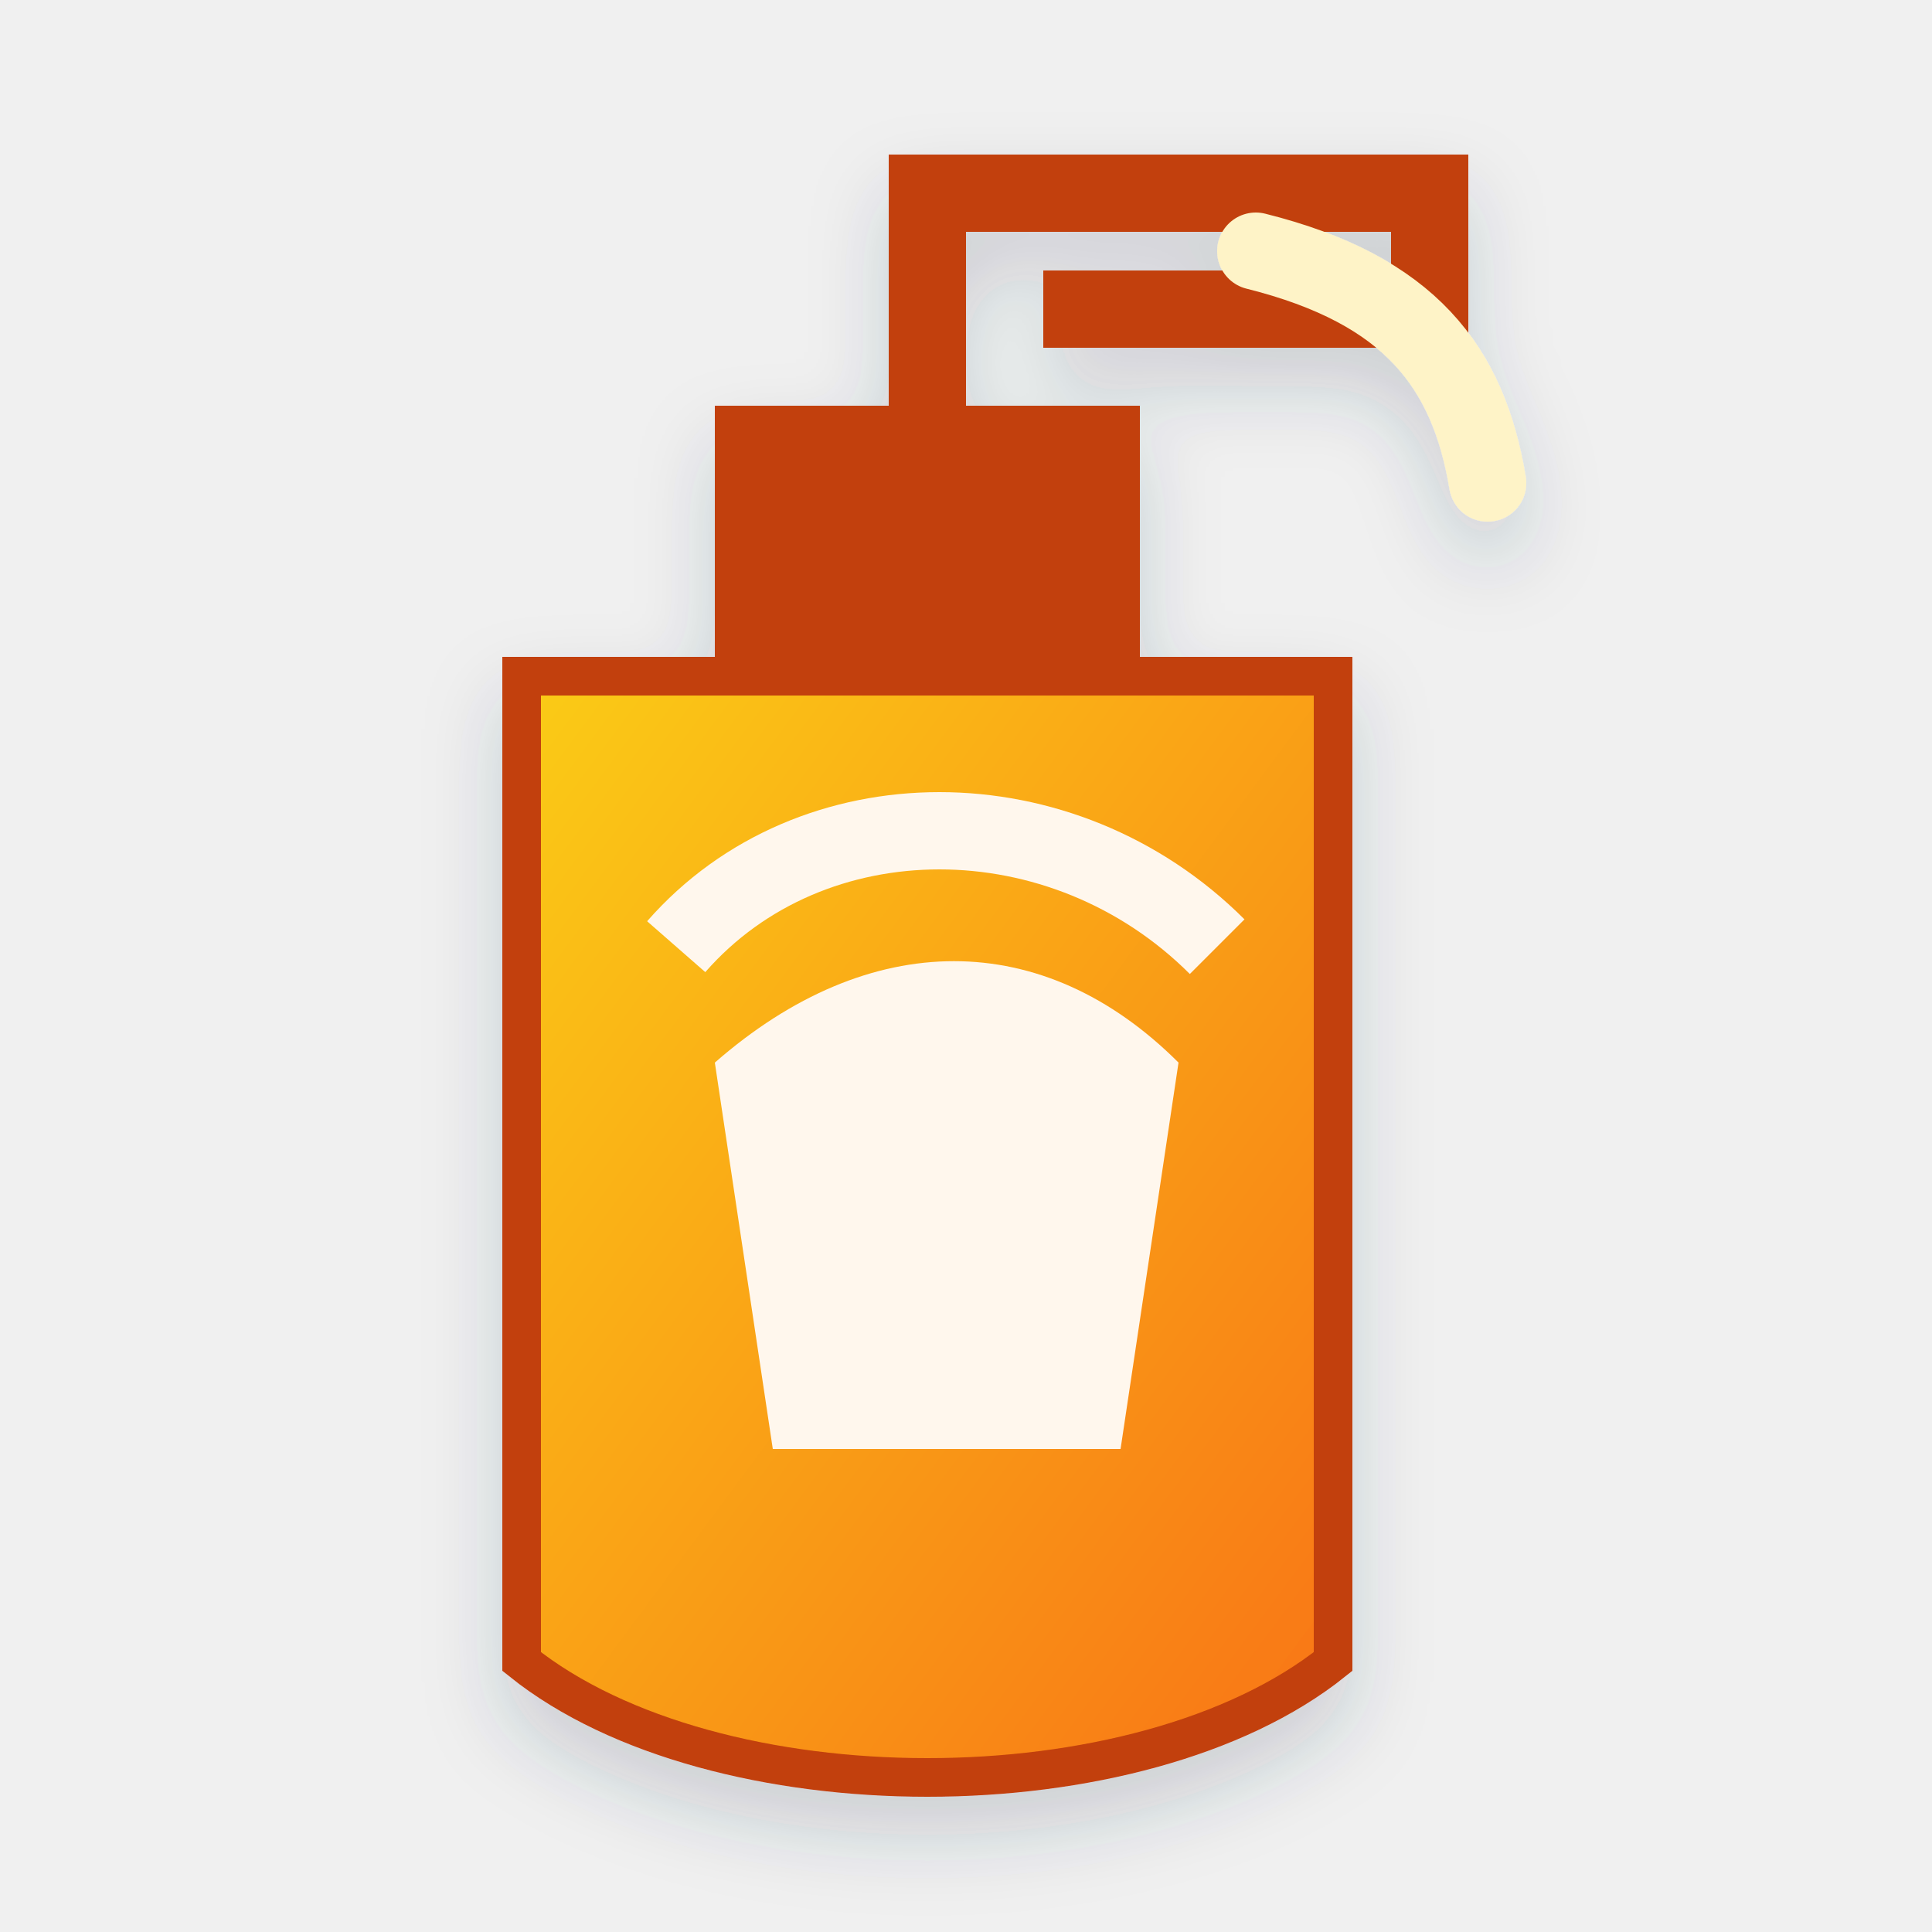
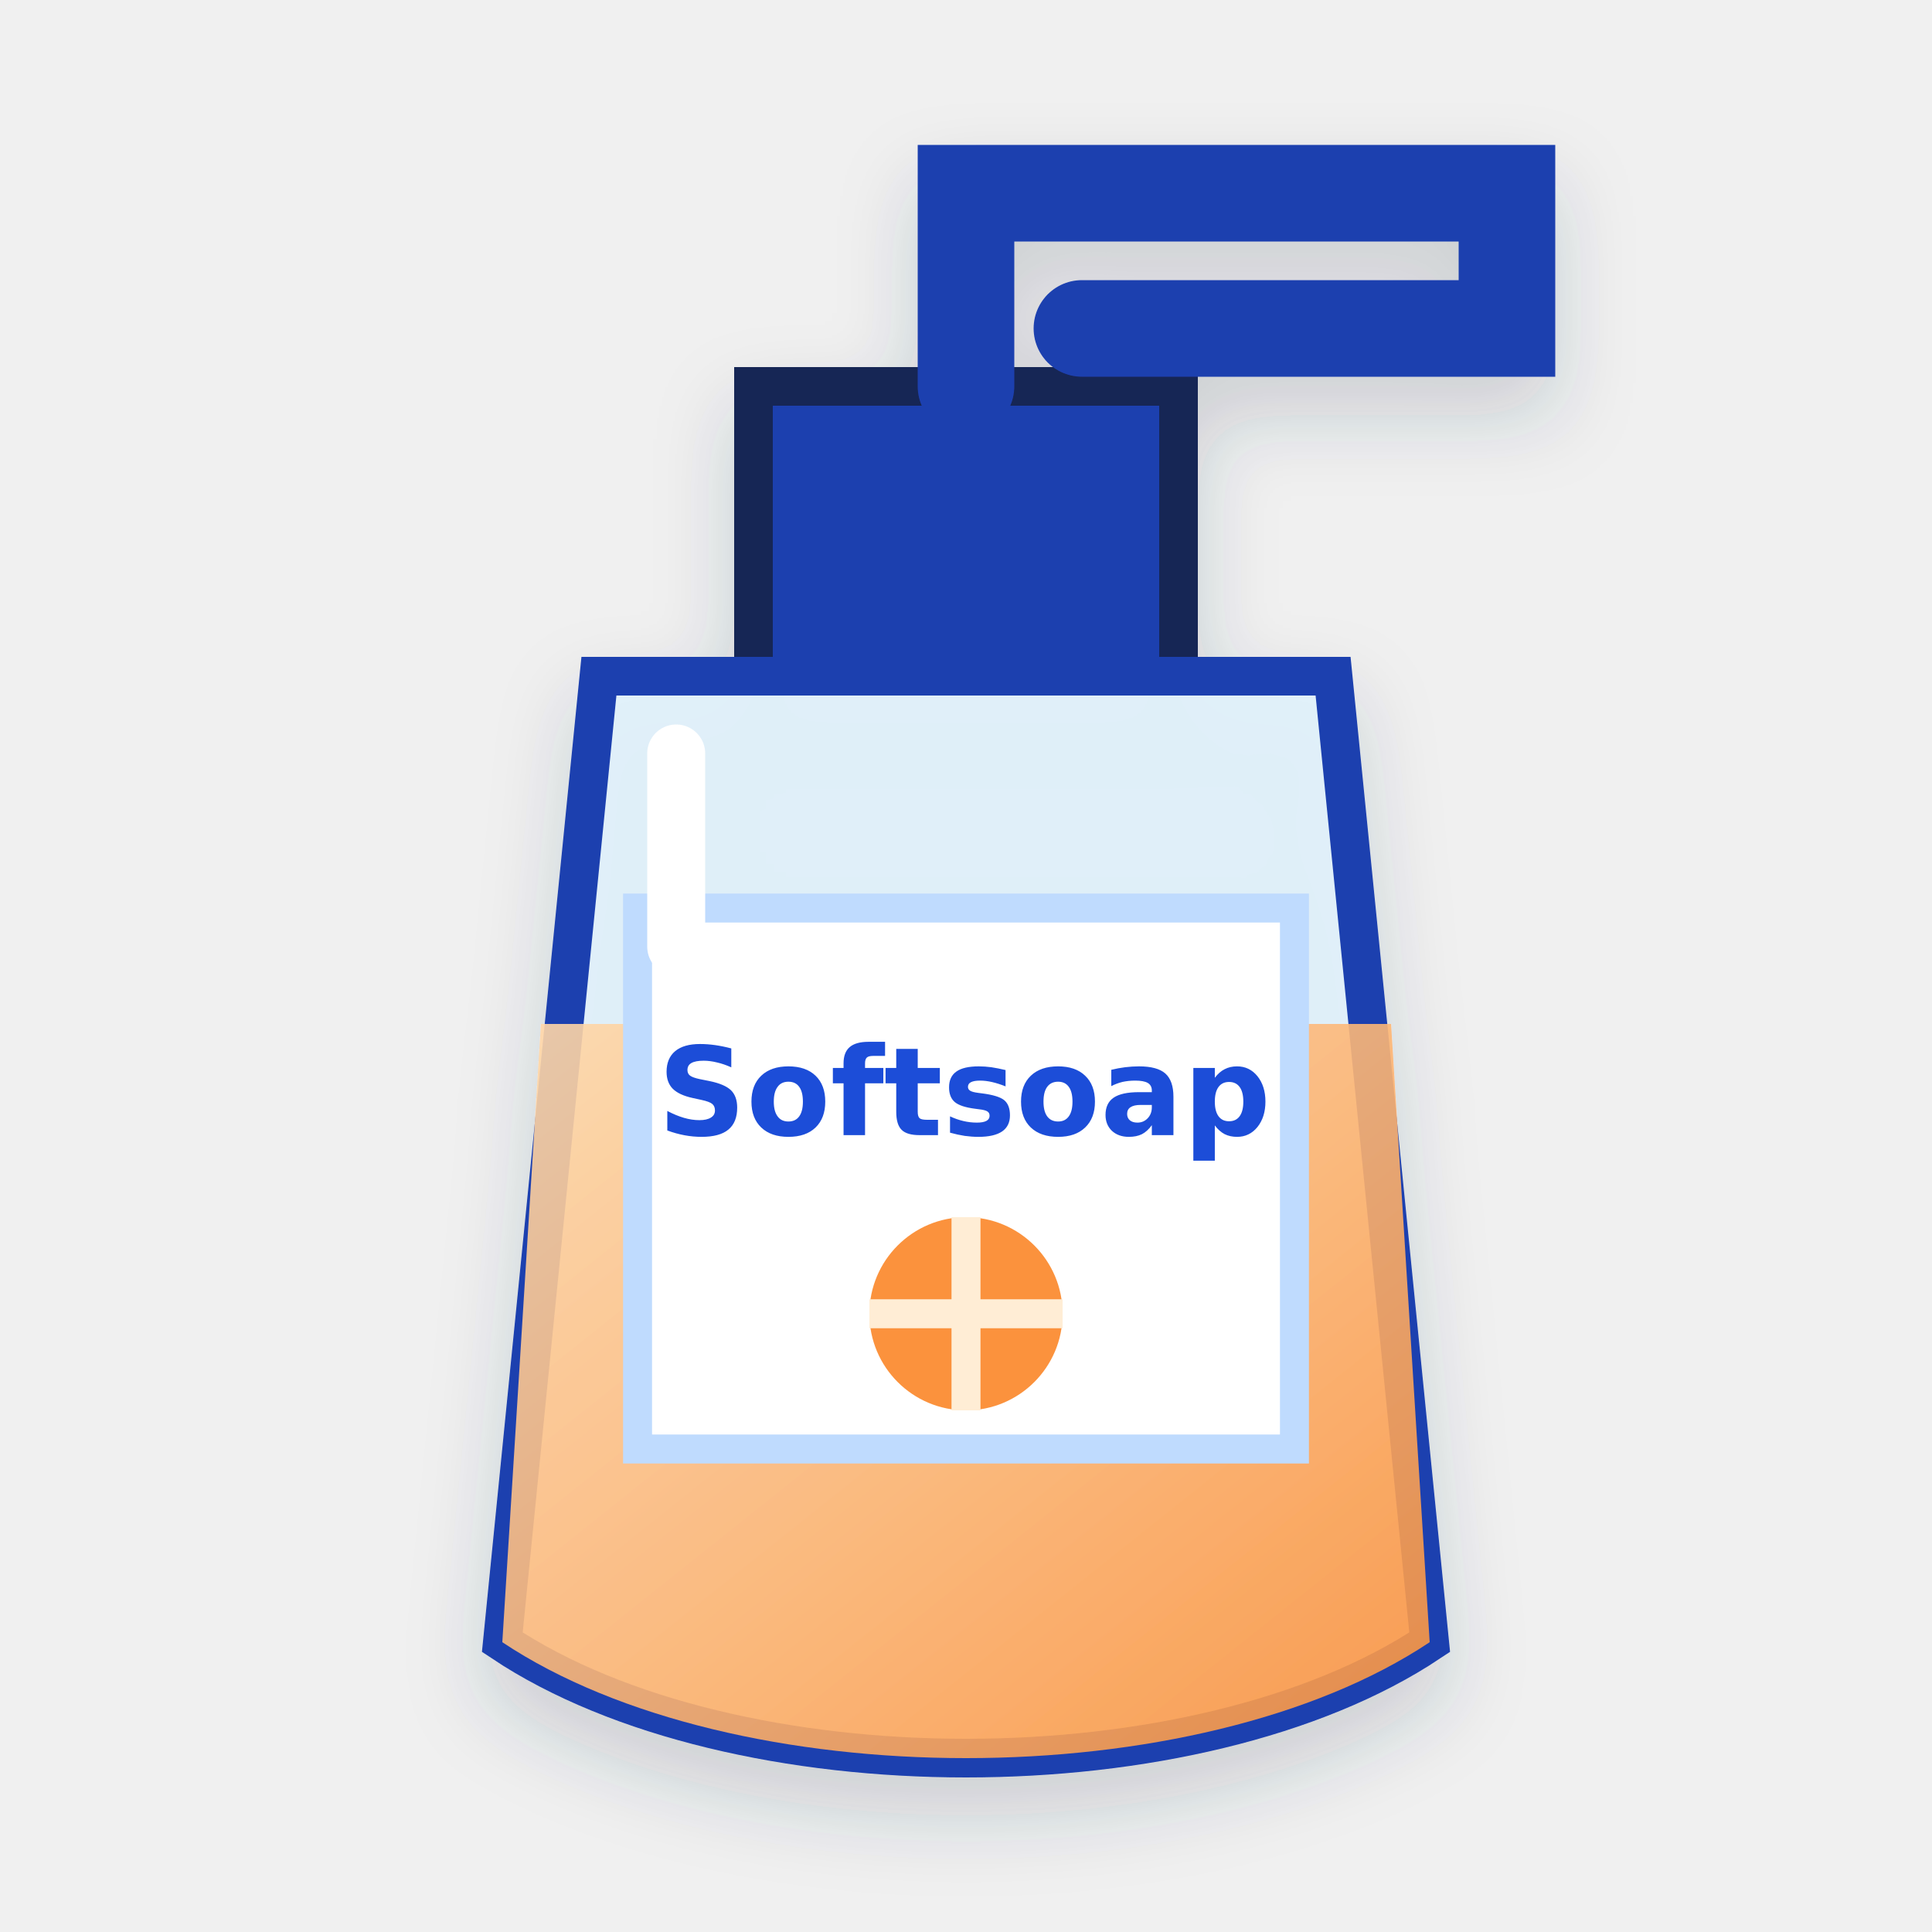
<svg xmlns="http://www.w3.org/2000/svg" viewBox="0 0 100 100">
  <defs>
    <linearGradient id="bathroom-hand-soap-main" x1="0" y1="0" x2="1" y2="1">
-       <stop offset="0" stop-color="#facc15" />
-       <stop offset="1" stop-color="#f97316" />
+       <stop offset="0" stop-color="#fed7aa" />
+       <stop offset="1" stop-color="#fb923c" />
    </linearGradient>
    <filter id="bathroom-hand-soap-shadow" x="-20%" y="-20%" width="140%" height="140%">
      <feDropShadow dx="0" dy="2" stdDeviation="2" flood-color="#334155" flood-opacity=".18" />
    </filter>
  </defs>
  <g filter="url(#bathroom-hand-soap-shadow)">
-     <path d="M27 35h42v51c-10 8-32 8-42 0Z" fill="url(#bathroom-hand-soap-main)" stroke="#c2410c" stroke-width="2" />
-     <path d="M37 21h22v14H37Z" fill="#c2410c" />
-     <path d="M48 21V10h26v6H54" fill="none" stroke="#c2410c" stroke-width="4" />
-     <path d="M65 13c8 2 11 6 12 12" fill="none" stroke="#fef3c7" stroke-width="4" stroke-linecap="round" />
-     <path d="M37 55c8-7 17-7 24 0l-3 20H40Z" fill="#fff7ed" />
-     <path d="M35 49c7-8 20-8 28 0" fill="none" stroke="#fff7ed" stroke-width="4" />
+     <path d="M39 20h22v15H39Z" fill="#1e40af" stroke="#172554" stroke-width="2" />
+     <path d="M50 20V10h28v7H56" fill="none" stroke="#1e40af" stroke-width="5" stroke-linecap="round" />
+     <path d="M31 35h38l5 50c-12 8-36 8-48 0Z" fill="#e0f2fe" fill-opacity=".8" stroke="#1e40af" stroke-width="2" />
+     <path d="M28 53h44l2 32c-12 8-36 8-48 0Z" fill="url(#bathroom-hand-soap-main)" fill-opacity=".9" />
+     <path d="M33 47h34v28H33Z" fill="#fff" stroke="#bfdbfe" stroke-width="1.5" />
+     <g transform="translate(50 57) rotate(0) scale(0.6357 -0.6357) translate(-25.10 -2.76)">
+       <path d="M5.99 7.06L5.99 5.52Q5.39 5.79 4.82 5.92Q4.25 6.06 3.74 6.06Q3.07 6.06 2.74 5.87Q2.42 5.69 2.42 5.30Q2.42 5.00 2.64 4.84Q2.86 4.68 3.43 4.56L4.23 4.40Q5.44 4.15 5.96 3.66Q6.47 3.16 6.47 2.24Q6.47 1.04 5.75 0.45Q5.04 -0.14 3.57 -0.14Q2.88 -0.14 2.18 -0.01Q1.48 0.12 0.78 0.38L0.78 1.97Q1.48 1.60 2.13 1.41Q2.78 1.22 3.39 1.22Q4.00 1.22 4.33 1.43Q4.66 1.63 4.66 2.01Q4.66 2.35 4.44 2.54Q4.21 2.73 3.55 2.87L2.82 3.03Q1.73 3.27 1.22 3.78Q0.72 4.29 0.72 5.16Q0.72 6.25 1.42 6.84Q2.12 7.42 3.44 7.42Q4.04 7.42 4.68 7.33Q5.31 7.24 5.99 7.06ZM10.64 4.35Q10.06 4.35 9.76 3.93Q9.45 3.52 9.45 2.73Q9.45 1.94 9.76 1.53Q10.06 1.11 10.64 1.11Q11.22 1.11 11.52 1.53Q11.82 1.94 11.82 2.73Q11.82 3.52 11.52 3.93Q11.22 4.35 10.64 4.35ZM10.64 5.60Q12.06 5.60 12.85 4.84Q13.64 4.08 13.64 2.73Q13.64 1.38 12.85 0.62Q12.06 -0.14 10.64 -0.14Q9.23 -0.14 8.43 0.62Q7.63 1.38 7.63 2.73Q7.63 4.08 8.43 4.84Q9.23 5.60 10.64 5.60ZM18.51 7.60L18.51 6.45L17.54 6.45Q17.17 6.45 17.03 6.32Q16.88 6.18 16.88 5.85L16.88 5.47L18.37 5.47L18.37 4.22L16.88 4.22L16.88 0.00L15.13 0.00L15.13 4.22L14.26 4.22L14.26 5.47L15.13 5.47L15.13 5.85Q15.13 6.74 15.63 7.17Q16.13 7.60 17.17 7.60L18.51 7.60ZM21.17 7.02L21.17 5.47L22.97 5.47L22.97 4.22L21.17 4.22L21.17 1.90Q21.17 1.52 21.32 1.38Q21.47 1.25 21.92 1.25L22.82 1.25L22.82 0.00L21.32 0.00Q20.29 0.00 19.86 0.43Q19.42 0.86 19.42 1.90L19.42 4.22L18.55 4.22L18.55 5.47L19.42 5.47L19.42 7.02L21.17 7.02ZM28.32 5.30L28.32 3.97Q27.75 4.20 27.23 4.32Q26.71 4.44 26.25 4.44Q25.75 4.44 25.50 4.31Q25.26 4.19 25.26 3.93Q25.26 3.72 25.45 3.61Q25.63 3.50 26.10 3.44L26.41 3.40Q27.75 3.23 28.22 2.84Q28.68 2.45 28.68 1.61Q28.68 0.74 28.04 0.30Q27.39 -0.14 26.11 -0.14Q25.57 -0.14 24.99 -0.06Q24.41 0.03 23.80 0.20L23.80 1.53Q24.33 1.28 24.88 1.15Q25.43 1.02 25.99 1.02Q26.50 1.02 26.76 1.16Q27.02 1.30 27.02 1.58Q27.02 1.82 26.84 1.93Q26.67 2.05 26.13 2.11L25.83 2.15Q24.66 2.30 24.19 2.69Q23.72 3.09 23.72 3.89Q23.72 4.76 24.32 5.18Q24.91 5.60 26.14 5.60Q26.63 5.60 27.16 5.53Q27.69 5.45 28.32 5.30ZM32.60 4.35Q32.02 4.35 31.71 3.93Q31.41 3.52 31.41 2.73Q31.41 1.94 31.71 1.53Q32.02 1.11 32.60 1.11Q33.17 1.11 33.47 1.53Q33.77 1.94 33.77 2.73Q33.77 3.52 33.47 3.93Q33.17 4.35 32.60 4.35ZM32.60 5.60Q34.01 5.60 34.80 4.84Q35.60 4.08 35.60 2.73Q35.60 1.38 34.80 0.62Q34.01 -0.14 32.60 -0.14Q31.18 -0.14 30.38 0.62Q29.58 1.38 29.58 2.73Q29.58 4.08 30.38 4.84Q31.18 5.60 32.60 5.60ZM39.32 2.46Q38.77 2.46 38.49 2.27Q38.22 2.09 38.22 1.73Q38.22 1.40 38.44 1.21Q38.66 1.02 39.06 1.02Q39.55 1.02 39.89 1.37Q40.23 1.73 40.23 2.26L40.23 2.46L39.32 2.46ZM41.99 3.12L41.99 0.00L40.23 0.00L40.23 0.81Q39.87 0.31 39.43 0.08Q38.99 -0.14 38.36 -0.14Q37.51 -0.14 36.98 0.35Q36.46 0.85 36.46 1.64Q36.46 2.60 37.12 3.05Q37.78 3.50 39.19 3.50L40.23 3.50L40.23 3.64Q40.23 4.05 39.90 4.25Q39.57 4.44 38.88 4.44Q38.32 4.44 37.83 4.33Q37.35 4.21 36.93 3.99L36.93 5.32Q37.50 5.46 38.06 5.53Q38.63 5.60 39.19 5.60Q40.67 5.60 41.33 5.02Q41.99 4.43 41.99 3.12ZM45.36 0.79L45.36 -2.08L43.61 -2.08L43.61 5.47L45.36 5.47L45.36 4.67Q45.72 5.15 46.16 5.37Q46.60 5.60 47.17 5.60Q48.18 5.60 48.83 4.80Q49.48 3.99 49.48 2.73Q49.48 1.47 48.83 0.66Q48.18 -0.14 47.17 -0.14Q46.60 -0.14 46.16 0.08Q45.72 0.31 45.36 0.79ZM46.52 4.33Q45.96 4.33 45.66 3.92Q45.36 3.51 45.36 2.73Q45.36 1.95 45.66 1.54Q45.96 1.13 46.52 1.13Q47.08 1.13 47.38 1.54Q47.68 1.95 47.68 2.73Q47.68 3.51 47.38 3.92Q47.08 4.33 46.52 4.33Z" fill="#1d4ed8" />
+     </g>
+     <circle cx="50" cy="68" r="5" fill="#fb923c" />
+     <path d="M50 63v10M45 68h10" fill="none" stroke="#ffedd5" stroke-width="1.5" />
+     <path d="M35 39v10" fill="none" stroke="#fff" stroke-width="3" stroke-linecap="round" />
  </g>
</svg>
